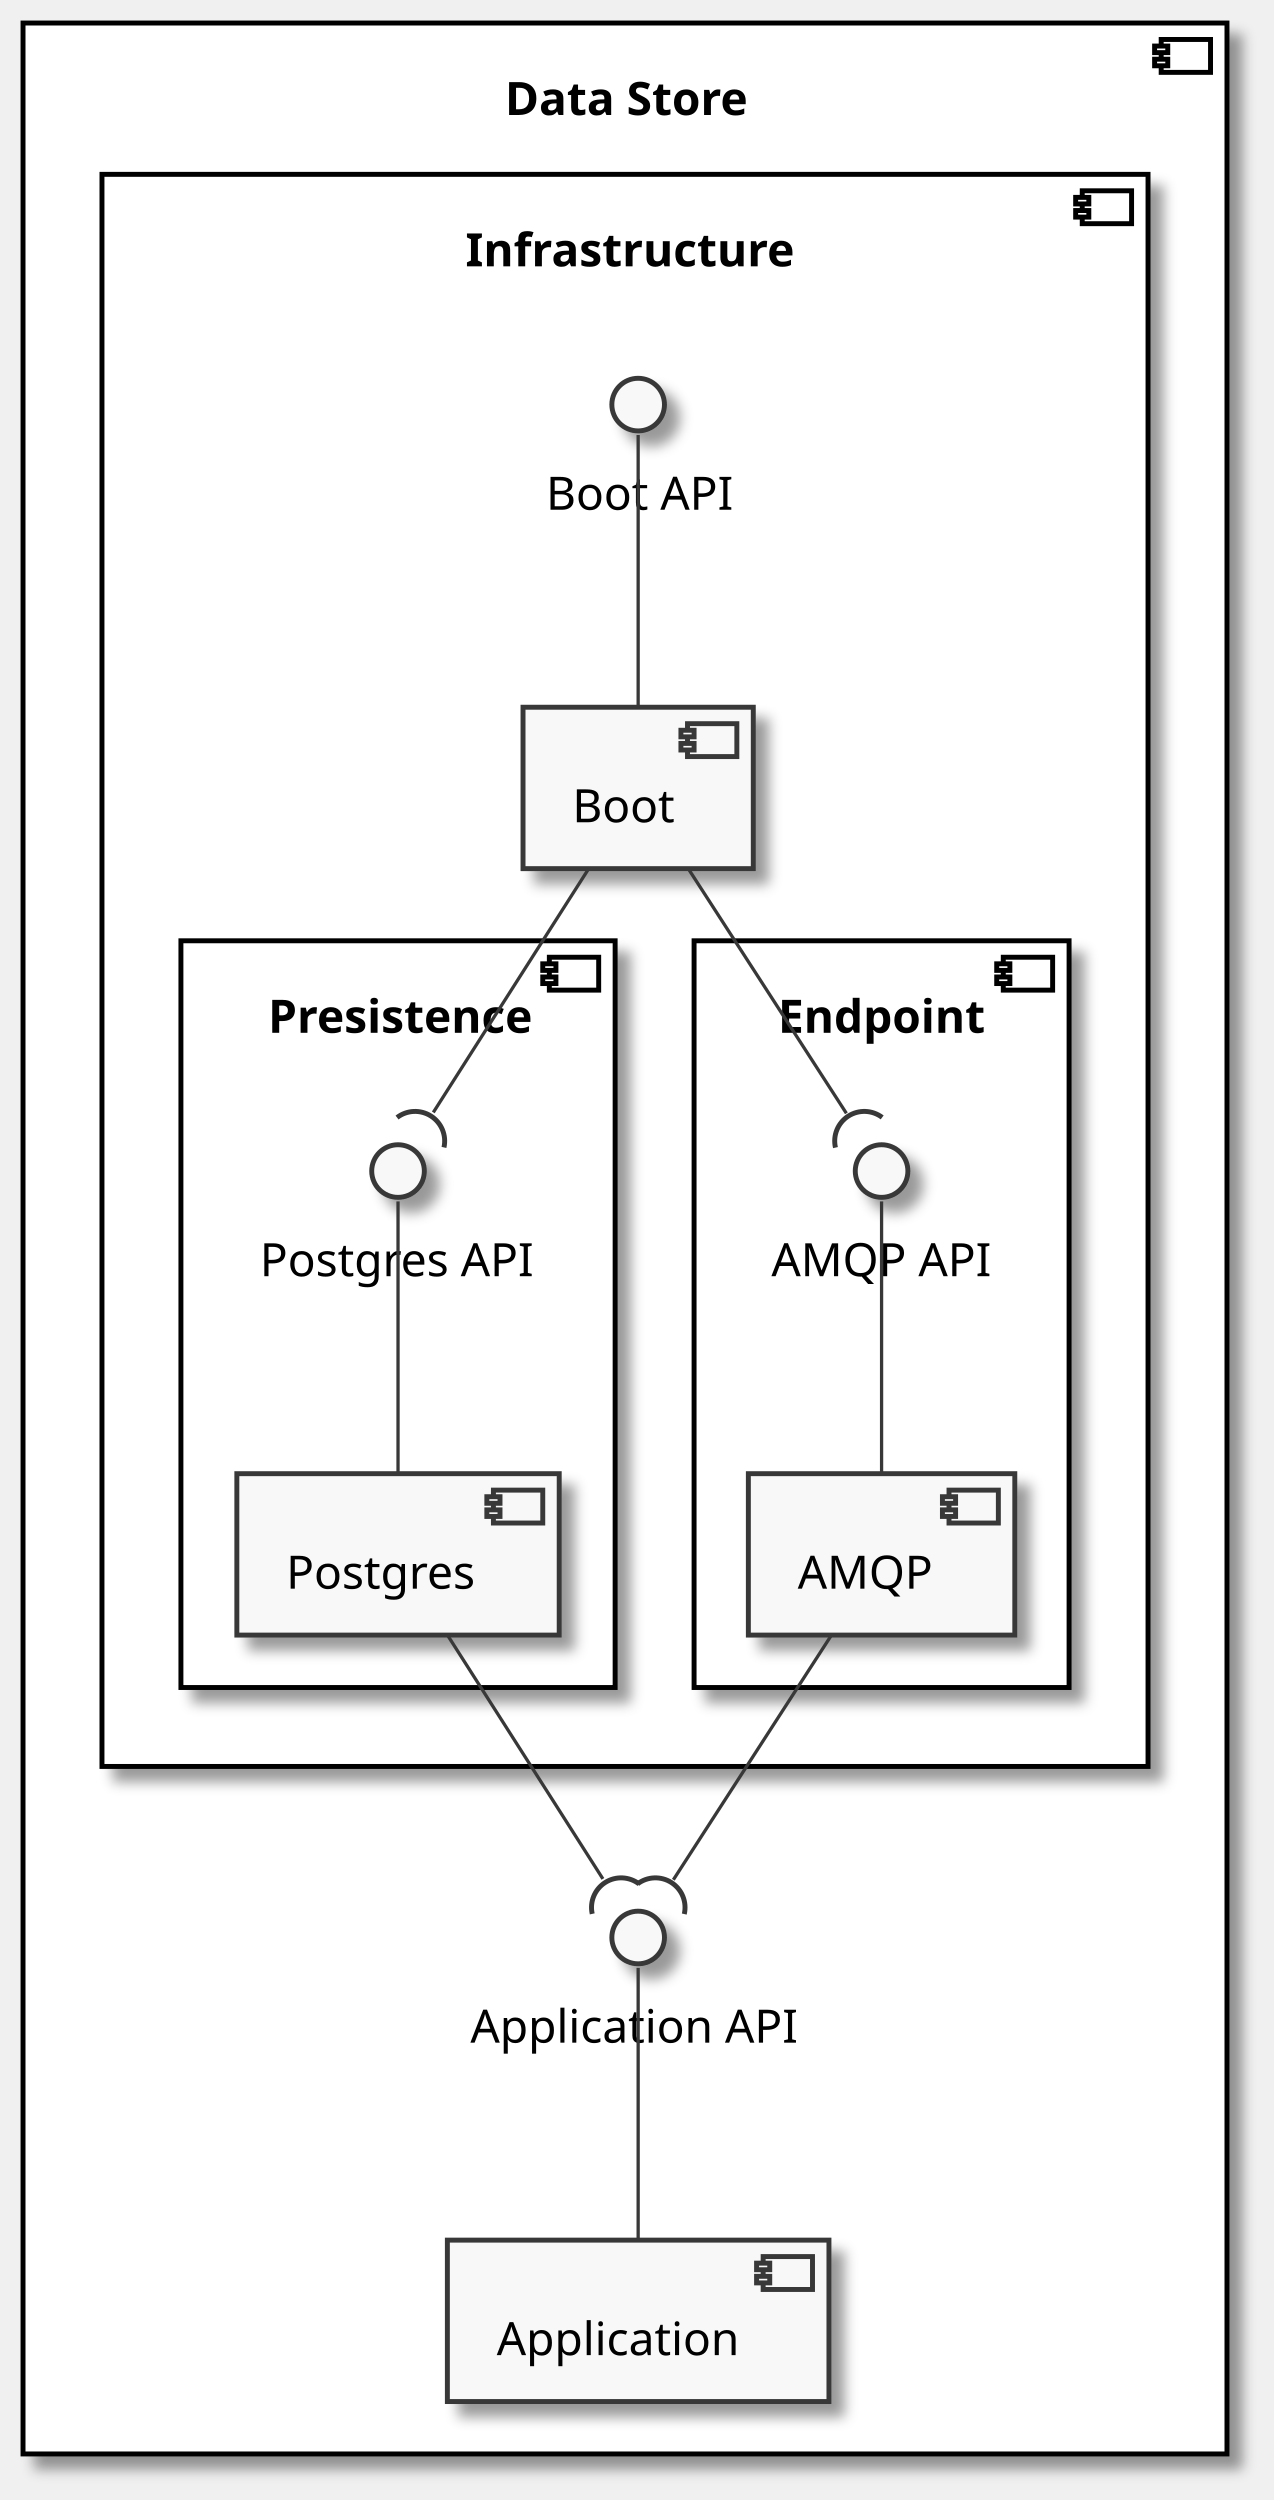
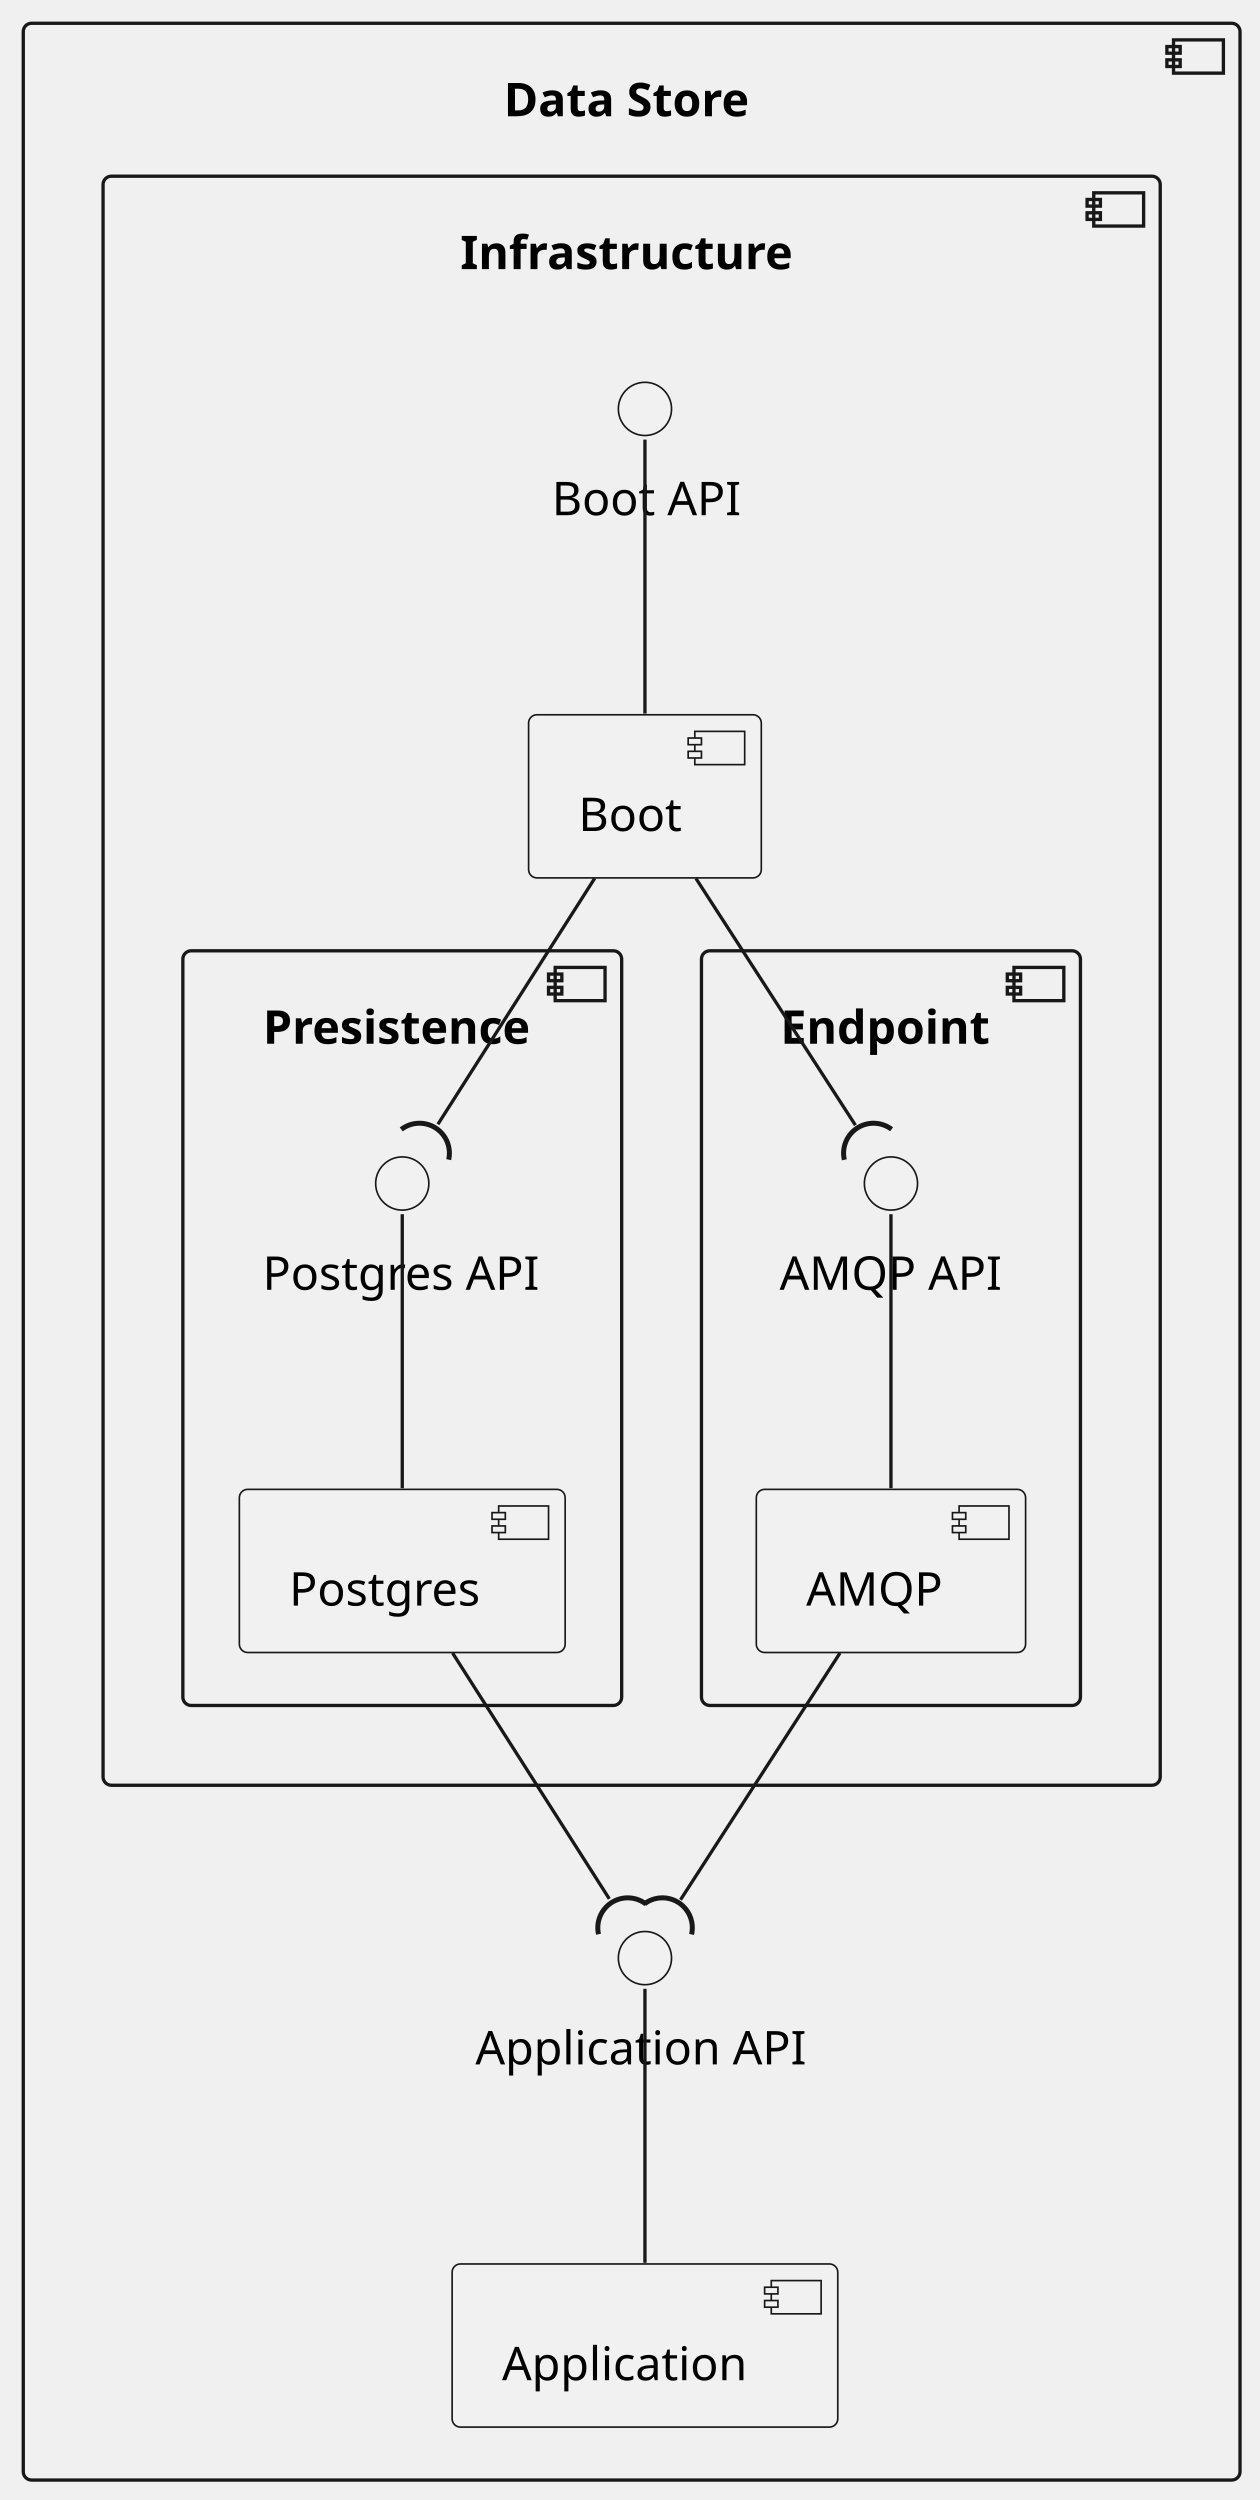
- <svg xmlns="http://www.w3.org/2000/svg" contentScriptType="application/ecmascript" contentStyleType="text/css" height="760px" preserveAspectRatio="none" style="width:387px;height:760px;background:#FFFFFF;" version="1.1" viewBox="0 0 387 760" width="387px" zoomAndPan="magnify">
-   <defs>
-     <filter height="300%" id="frgdhaauec9or" width="300%" x="-1" y="-1">
-       <feGaussianBlur result="blurOut" stdDeviation="2.0" />
-       <feColorMatrix in="blurOut" result="blurOut2" type="matrix" values="0 0 0 0 0 0 0 0 0 0 0 0 0 0 0 0 0 0 .4 0" />
-       <feOffset dx="4.0" dy="4.0" in="blurOut2" result="blurOut3" />
-       <feBlend in="SourceGraphic" in2="blurOut3" mode="normal" />
-     </filter>
-   </defs>
+ <svg xmlns="http://www.w3.org/2000/svg" contentStyleType="text/css" height="752px" preserveAspectRatio="none" style="width:379px;height:752px;background:#FFFFFF;" version="1.1" viewBox="0 0 379 752" width="379px" zoomAndPan="magnify">
+   <defs />
  <g>
-     <rect fill="#FFFFFF" filter="url(#frgdhaauec9or)" height="739" style="stroke:#000000;stroke-width:1.5;" width="366" x="7" y="7" />
-     <rect fill="#FFFFFF" height="10" style="stroke:#000000;stroke-width:1.5;" width="15" x="353" y="12" />
-     <rect fill="#FFFFFF" height="2" style="stroke:#000000;stroke-width:1.5;" width="4" x="351" y="14" />
-     <rect fill="#FFFFFF" height="2" style="stroke:#000000;stroke-width:1.5;" width="4" x="351" y="18" />
-     <text fill="#000000" font-family="sans-serif" font-size="14" font-weight="bold" lengthAdjust="spacing" textLength="73" x="153.5" y="34.966">Data Store</text>
-     <rect fill="#FFFFFF" filter="url(#frgdhaauec9or)" height="484" style="stroke:#000000;stroke-width:1.5;" width="318" x="31" y="53" />
-     <rect fill="#FFFFFF" height="10" style="stroke:#000000;stroke-width:1.5;" width="15" x="329" y="58" />
-     <rect fill="#FFFFFF" height="2" style="stroke:#000000;stroke-width:1.5;" width="4" x="327" y="60" />
-     <rect fill="#FFFFFF" height="2" style="stroke:#000000;stroke-width:1.5;" width="4" x="327" y="64" />
-     <text fill="#000000" font-family="sans-serif" font-size="14" font-weight="bold" lengthAdjust="spacing" textLength="97" x="141.5" y="80.966">Infrastructure</text>
-     <rect fill="#FFFFFF" filter="url(#frgdhaauec9or)" height="227" style="stroke:#000000;stroke-width:1.5;" width="132" x="55" y="286" />
-     <rect fill="#FFFFFF" height="10" style="stroke:#000000;stroke-width:1.5;" width="15" x="167" y="291" />
-     <rect fill="#FFFFFF" height="2" style="stroke:#000000;stroke-width:1.5;" width="4" x="165" y="293" />
-     <rect fill="#FFFFFF" height="2" style="stroke:#000000;stroke-width:1.5;" width="4" x="165" y="297" />
-     <text fill="#000000" font-family="sans-serif" font-size="14" font-weight="bold" lengthAdjust="spacing" textLength="79" x="81.5" y="313.966">Presistence</text>
-     <rect fill="#FFFFFF" filter="url(#frgdhaauec9or)" height="227" style="stroke:#000000;stroke-width:1.5;" width="114" x="211" y="286" />
-     <rect fill="#FFFFFF" height="10" style="stroke:#000000;stroke-width:1.5;" width="15" x="305" y="291" />
-     <rect fill="#FFFFFF" height="2" style="stroke:#000000;stroke-width:1.5;" width="4" x="303" y="293" />
-     <rect fill="#FFFFFF" height="2" style="stroke:#000000;stroke-width:1.5;" width="4" x="303" y="297" />
-     <text fill="#000000" font-family="sans-serif" font-size="14" font-weight="bold" lengthAdjust="spacing" textLength="63" x="236.5" y="313.966">Endpoint</text>
-     <rect fill="#F8F8F8" filter="url(#frgdhaauec9or)" height="49.068" style="stroke:#383838;stroke-width:1.5;" width="116" x="136" y="681" />
-     <rect fill="#F8F8F8" height="10" style="stroke:#383838;stroke-width:1.5;" width="15" x="232" y="686" />
-     <rect fill="#F8F8F8" height="2" style="stroke:#383838;stroke-width:1.5;" width="4" x="230" y="688" />
-     <rect fill="#F8F8F8" height="2" style="stroke:#383838;stroke-width:1.5;" width="4" x="230" y="692" />
-     <text fill="#000000" font-family="sans-serif" font-size="14" lengthAdjust="spacing" textLength="76" x="151" y="715.966">Application</text>
-     <ellipse cx="194" cy="589" fill="#F8F8F8" filter="url(#frgdhaauec9or)" rx="8" ry="8" style="stroke:#383838;stroke-width:1.5;" />
-     <text fill="#000000" font-family="sans-serif" font-size="14" lengthAdjust="spacing" textLength="102" x="143" y="620.966">Application API</text>
-     <rect fill="#F8F8F8" filter="url(#frgdhaauec9or)" height="49.068" style="stroke:#383838;stroke-width:1.5;" width="70" x="159" y="215" />
-     <rect fill="#F8F8F8" height="10" style="stroke:#383838;stroke-width:1.5;" width="15" x="209" y="220" />
-     <rect fill="#F8F8F8" height="2" style="stroke:#383838;stroke-width:1.5;" width="4" x="207" y="222" />
-     <rect fill="#F8F8F8" height="2" style="stroke:#383838;stroke-width:1.5;" width="4" x="207" y="226" />
-     <text fill="#000000" font-family="sans-serif" font-size="14" lengthAdjust="spacing" textLength="30" x="174" y="249.966">Boot</text>
-     <ellipse cx="194" cy="123" fill="#F8F8F8" filter="url(#frgdhaauec9or)" rx="8" ry="8" style="stroke:#383838;stroke-width:1.5;" />
-     <text fill="#000000" font-family="sans-serif" font-size="14" lengthAdjust="spacing" textLength="56" x="166" y="154.966">Boot API</text>
-     <rect fill="#F8F8F8" filter="url(#frgdhaauec9or)" height="49.068" style="stroke:#383838;stroke-width:1.5;" width="98" x="72" y="448" />
-     <rect fill="#F8F8F8" height="10" style="stroke:#383838;stroke-width:1.5;" width="15" x="150" y="453" />
-     <rect fill="#F8F8F8" height="2" style="stroke:#383838;stroke-width:1.5;" width="4" x="148" y="455" />
-     <rect fill="#F8F8F8" height="2" style="stroke:#383838;stroke-width:1.5;" width="4" x="148" y="459" />
-     <text fill="#000000" font-family="sans-serif" font-size="14" lengthAdjust="spacing" textLength="58" x="87" y="482.966">Postgres</text>
-     <ellipse cx="121" cy="356" fill="#F8F8F8" filter="url(#frgdhaauec9or)" rx="8" ry="8" style="stroke:#383838;stroke-width:1.5;" />
-     <text fill="#000000" font-family="sans-serif" font-size="14" lengthAdjust="spacing" textLength="84" x="79" y="387.966">Postgres API</text>
-     <rect fill="#F8F8F8" filter="url(#frgdhaauec9or)" height="49.068" style="stroke:#383838;stroke-width:1.5;" width="81" x="227.5" y="448" />
-     <rect fill="#F8F8F8" height="10" style="stroke:#383838;stroke-width:1.5;" width="15" x="288.5" y="453" />
-     <rect fill="#F8F8F8" height="2" style="stroke:#383838;stroke-width:1.5;" width="4" x="286.5" y="455" />
-     <rect fill="#F8F8F8" height="2" style="stroke:#383838;stroke-width:1.5;" width="4" x="286.5" y="459" />
-     <text fill="#000000" font-family="sans-serif" font-size="14" lengthAdjust="spacing" textLength="41" x="242.5" y="482.966">AMQP</text>
-     <ellipse cx="268" cy="356" fill="#F8F8F8" filter="url(#frgdhaauec9or)" rx="8" ry="8" style="stroke:#383838;stroke-width:1.5;" />
-     <text fill="#000000" font-family="sans-serif" font-size="14" lengthAdjust="spacing" textLength="67" x="234.5" y="387.966">AMQP API</text>
-     <path d="M121,365.23 C121,382.26 121,421.89 121,447.65 " fill="none" id="POSTG_API-POSTG" style="stroke:#383838;stroke-width:1.0;" />
-     <path d="M268,365.23 C268,382.26 268,421.89 268,447.65 " fill="none" id="AMQP_API-AMQP" style="stroke:#383838;stroke-width:1.0;" />
-     <path d="M194,598.23 C194,615.26 194,654.89 194,680.65 " fill="none" id="APP_API-APP" style="stroke:#383838;stroke-width:1.0;" />
-     <path d="M194,132.23 C194,149.26 194,188.89 194,214.65 " fill="none" id="BOOT_API-BOOT" style="stroke:#383838;stroke-width:1.0;" />
-     <path d="M252.67,497.22 C238.33,519.4 217.3,551.95 204.7,571.45 " fill="none" id="AMQP-to-APP_API" style="stroke:#383838;stroke-width:1.0;" />
-     <path d="M208.024,581.875 A9,9 0 0 0 193.818 572.694" style="stroke:#383838;stroke-width:1.5;fill:none;" />
-     <path d="M136.13,497.22 C150.2,519.3 170.83,551.65 183.28,571.18 " fill="none" id="POSTG-to-APP_API" style="stroke:#383838;stroke-width:1.0;" />
-     <path d="M194.298,572.729 A9,9 0 0 0 180.034 581.819" style="stroke:#383838;stroke-width:1.5;fill:none;" />
-     <path d="M178.87,264.22 C164.8,286.3 144.17,318.65 131.72,338.18 " fill="none" id="BOOT-to-POSTG_API" style="stroke:#383838;stroke-width:1.0;" />
-     <path d="M134.966,348.819 A9,9 0 0 0 120.702 339.729" style="stroke:#383838;stroke-width:1.5;fill:none;" />
-     <path d="M209.33,264.22 C223.67,286.4 244.7,318.95 257.3,338.45 " fill="none" id="BOOT-to-AMQP_API" style="stroke:#383838;stroke-width:1.0;" />
-     <path d="M268.182,339.694 A9,9 0 0 0 253.976 348.875" style="stroke:#383838;stroke-width:1.5;fill:none;" />
+     <g id="cluster_Data Store">
+       <rect height="739" rx="2.5" ry="2.5" style="stroke:#181818;stroke-width:1.0;fill:none;" width="366" x="7" y="7" />
+       <rect height="10" style="stroke:#181818;stroke-width:1.0;fill:none;" width="15" x="353" y="12" />
+       <rect height="2" style="stroke:#181818;stroke-width:1.0;fill:none;" width="4" x="351" y="14" />
+       <rect height="2" style="stroke:#181818;stroke-width:1.0;fill:none;" width="4" x="351" y="18" />
+       <text fill="#000000" font-family="sans-serif" font-size="14" font-weight="bold" lengthAdjust="spacing" textLength="76.938" x="151.531" y="34.966">Data Store</text>
+     </g>
+     <g id="cluster_INFRA">
+       <rect height="484" rx="2.5" ry="2.5" style="stroke:#181818;stroke-width:1.0;fill:none;" width="318" x="31" y="53" />
+       <rect height="10" style="stroke:#181818;stroke-width:1.0;fill:none;" width="15" x="329" y="58" />
+       <rect height="2" style="stroke:#181818;stroke-width:1.0;fill:none;" width="4" x="327" y="60" />
+       <rect height="2" style="stroke:#181818;stroke-width:1.0;fill:none;" width="4" x="327" y="64" />
+       <text fill="#000000" font-family="sans-serif" font-size="14" font-weight="bold" lengthAdjust="spacing" textLength="103.125" x="138.438" y="80.966">Infrastructure</text>
+     </g>
+     <g id="cluster_PERSIST">
+       <rect height="227" rx="2.5" ry="2.5" style="stroke:#181818;stroke-width:1.0;fill:none;" width="132" x="55" y="286" />
+       <rect height="10" style="stroke:#181818;stroke-width:1.0;fill:none;" width="15" x="167" y="291" />
+       <rect height="2" style="stroke:#181818;stroke-width:1.0;fill:none;" width="4" x="165" y="293" />
+       <rect height="2" style="stroke:#181818;stroke-width:1.0;fill:none;" width="4" x="165" y="297" />
+       <text fill="#000000" font-family="sans-serif" font-size="14" font-weight="bold" lengthAdjust="spacing" textLength="83.812" x="79.094" y="313.966">Presistence</text>
+     </g>
+     <g id="cluster_ENDPOINT">
+       <rect height="227" rx="2.5" ry="2.5" style="stroke:#181818;stroke-width:1.0;fill:none;" width="114" x="211" y="286" />
+       <rect height="10" style="stroke:#181818;stroke-width:1.0;fill:none;" width="15" x="305" y="291" />
+       <rect height="2" style="stroke:#181818;stroke-width:1.0;fill:none;" width="4" x="303" y="293" />
+       <rect height="2" style="stroke:#181818;stroke-width:1.0;fill:none;" width="4" x="303" y="297" />
+       <text fill="#000000" font-family="sans-serif" font-size="14" font-weight="bold" lengthAdjust="spacing" textLength="66.5" x="234.75" y="313.966">Endpoint</text>
+     </g>
+     <g id="elem_APP">
+       <rect fill="#F1F1F1" height="49.068" rx="2.5" ry="2.5" style="stroke:#181818;stroke-width:0.5;" width="116" x="136" y="681" />
+       <rect fill="#F1F1F1" height="10" style="stroke:#181818;stroke-width:0.5;" width="15" x="232" y="686" />
+       <rect fill="#F1F1F1" height="2" style="stroke:#181818;stroke-width:0.5;" width="4" x="230" y="688" />
+       <rect fill="#F1F1F1" height="2" style="stroke:#181818;stroke-width:0.5;" width="4" x="230" y="692" />
+       <text fill="#000000" font-family="sans-serif" font-size="14" lengthAdjust="spacing" textLength="76" x="151" y="715.966">Application</text>
+     </g>
+     <g id="elem_APP_API">
+       <ellipse cx="194" cy="589" fill="#F1F1F1" rx="8" ry="8" style="stroke:#181818;stroke-width:0.5;" />
+       <text fill="#000000" font-family="sans-serif" font-size="14" lengthAdjust="spacing" textLength="102" x="143" y="620.966">Application API</text>
+     </g>
+     <g id="elem_BOOT">
+       <rect fill="#F1F1F1" height="49.068" rx="2.5" ry="2.5" style="stroke:#181818;stroke-width:0.5;" width="70" x="159" y="215" />
+       <rect fill="#F1F1F1" height="10" style="stroke:#181818;stroke-width:0.5;" width="15" x="209" y="220" />
+       <rect fill="#F1F1F1" height="2" style="stroke:#181818;stroke-width:0.5;" width="4" x="207" y="222" />
+       <rect fill="#F1F1F1" height="2" style="stroke:#181818;stroke-width:0.5;" width="4" x="207" y="226" />
+       <text fill="#000000" font-family="sans-serif" font-size="14" lengthAdjust="spacing" textLength="30" x="174" y="249.966">Boot</text>
+     </g>
+     <g id="elem_BOOT_API">
+       <ellipse cx="194" cy="123" fill="#F1F1F1" rx="8" ry="8" style="stroke:#181818;stroke-width:0.5;" />
+       <text fill="#000000" font-family="sans-serif" font-size="14" lengthAdjust="spacing" textLength="56" x="166" y="154.966">Boot API</text>
+     </g>
+     <g id="elem_POSTG">
+       <rect fill="#F1F1F1" height="49.068" rx="2.5" ry="2.5" style="stroke:#181818;stroke-width:0.5;" width="98" x="72" y="448" />
+       <rect fill="#F1F1F1" height="10" style="stroke:#181818;stroke-width:0.5;" width="15" x="150" y="453" />
+       <rect fill="#F1F1F1" height="2" style="stroke:#181818;stroke-width:0.5;" width="4" x="148" y="455" />
+       <rect fill="#F1F1F1" height="2" style="stroke:#181818;stroke-width:0.5;" width="4" x="148" y="459" />
+       <text fill="#000000" font-family="sans-serif" font-size="14" lengthAdjust="spacing" textLength="58" x="87" y="482.966">Postgres</text>
+     </g>
+     <g id="elem_POSTG_API">
+       <ellipse cx="121" cy="356" fill="#F1F1F1" rx="8" ry="8" style="stroke:#181818;stroke-width:0.5;" />
+       <text fill="#000000" font-family="sans-serif" font-size="14" lengthAdjust="spacing" textLength="84" x="79" y="387.966">Postgres API</text>
+     </g>
+     <g id="elem_AMQP">
+       <rect fill="#F1F1F1" height="49.068" rx="2.5" ry="2.5" style="stroke:#181818;stroke-width:0.5;" width="81" x="227.5" y="448" />
+       <rect fill="#F1F1F1" height="10" style="stroke:#181818;stroke-width:0.5;" width="15" x="288.5" y="453" />
+       <rect fill="#F1F1F1" height="2" style="stroke:#181818;stroke-width:0.5;" width="4" x="286.5" y="455" />
+       <rect fill="#F1F1F1" height="2" style="stroke:#181818;stroke-width:0.5;" width="4" x="286.5" y="459" />
+       <text fill="#000000" font-family="sans-serif" font-size="14" lengthAdjust="spacing" textLength="41" x="242.5" y="482.966">AMQP</text>
+     </g>
+     <g id="elem_AMQP_API">
+       <ellipse cx="268" cy="356" fill="#F1F1F1" rx="8" ry="8" style="stroke:#181818;stroke-width:0.5;" />
+       <text fill="#000000" font-family="sans-serif" font-size="14" lengthAdjust="spacing" textLength="67" x="234.5" y="387.966">AMQP API</text>
+     </g>
+     <g id="link_POSTG_API_POSTG">
+       <path d="M121,365.23 C121,382.26 121,421.89 121,447.65 " fill="none" id="POSTG_API-POSTG" style="stroke:#181818;stroke-width:1.0;" />
+     </g>
+     <g id="link_AMQP_API_AMQP">
+       <path d="M268,365.23 C268,382.26 268,421.89 268,447.65 " fill="none" id="AMQP_API-AMQP" style="stroke:#181818;stroke-width:1.0;" />
+     </g>
+     <g id="link_APP_API_APP">
+       <path d="M194,598.23 C194,615.26 194,654.89 194,680.65 " fill="none" id="APP_API-APP" style="stroke:#181818;stroke-width:1.0;" />
+     </g>
+     <g id="link_BOOT_API_BOOT">
+       <path d="M194,132.23 C194,149.26 194,188.89 194,214.65 " fill="none" id="BOOT_API-BOOT" style="stroke:#181818;stroke-width:1.0;" />
+     </g>
+     <g id="link_AMQP_APP_API">
+       <path d="M252.67,497.22 C238.33,519.4 217.3,551.95 204.7,571.45 " fill="none" id="AMQP-to-APP_API" style="stroke:#181818;stroke-width:1.0;" />
+       <path d="M208.024,581.875 A9,9 0 0 0 193.818 572.694" fill="none" style="stroke:#181818;stroke-width:1.5;" />
+     </g>
+     <g id="link_POSTG_APP_API">
+       <path d="M136.13,497.22 C150.2,519.3 170.83,551.65 183.28,571.18 " fill="none" id="POSTG-to-APP_API" style="stroke:#181818;stroke-width:1.0;" />
+       <path d="M194.298,572.729 A9,9 0 0 0 180.034 581.819" fill="none" style="stroke:#181818;stroke-width:1.5;" />
+     </g>
+     <g id="link_BOOT_POSTG_API">
+       <path d="M178.87,264.22 C164.8,286.3 144.17,318.65 131.72,338.18 " fill="none" id="BOOT-to-POSTG_API" style="stroke:#181818;stroke-width:1.0;" />
+       <path d="M134.966,348.819 A9,9 0 0 0 120.702 339.729" fill="none" style="stroke:#181818;stroke-width:1.5;" />
+     </g>
+     <g id="link_BOOT_AMQP_API">
+       <path d="M209.33,264.22 C223.67,286.4 244.7,318.95 257.3,338.45 " fill="none" id="BOOT-to-AMQP_API" style="stroke:#181818;stroke-width:1.0;" />
+       <path d="M268.182,339.694 A9,9 0 0 0 253.976 348.875" fill="none" style="stroke:#181818;stroke-width:1.5;" />
+     </g>
  </g>
</svg>
